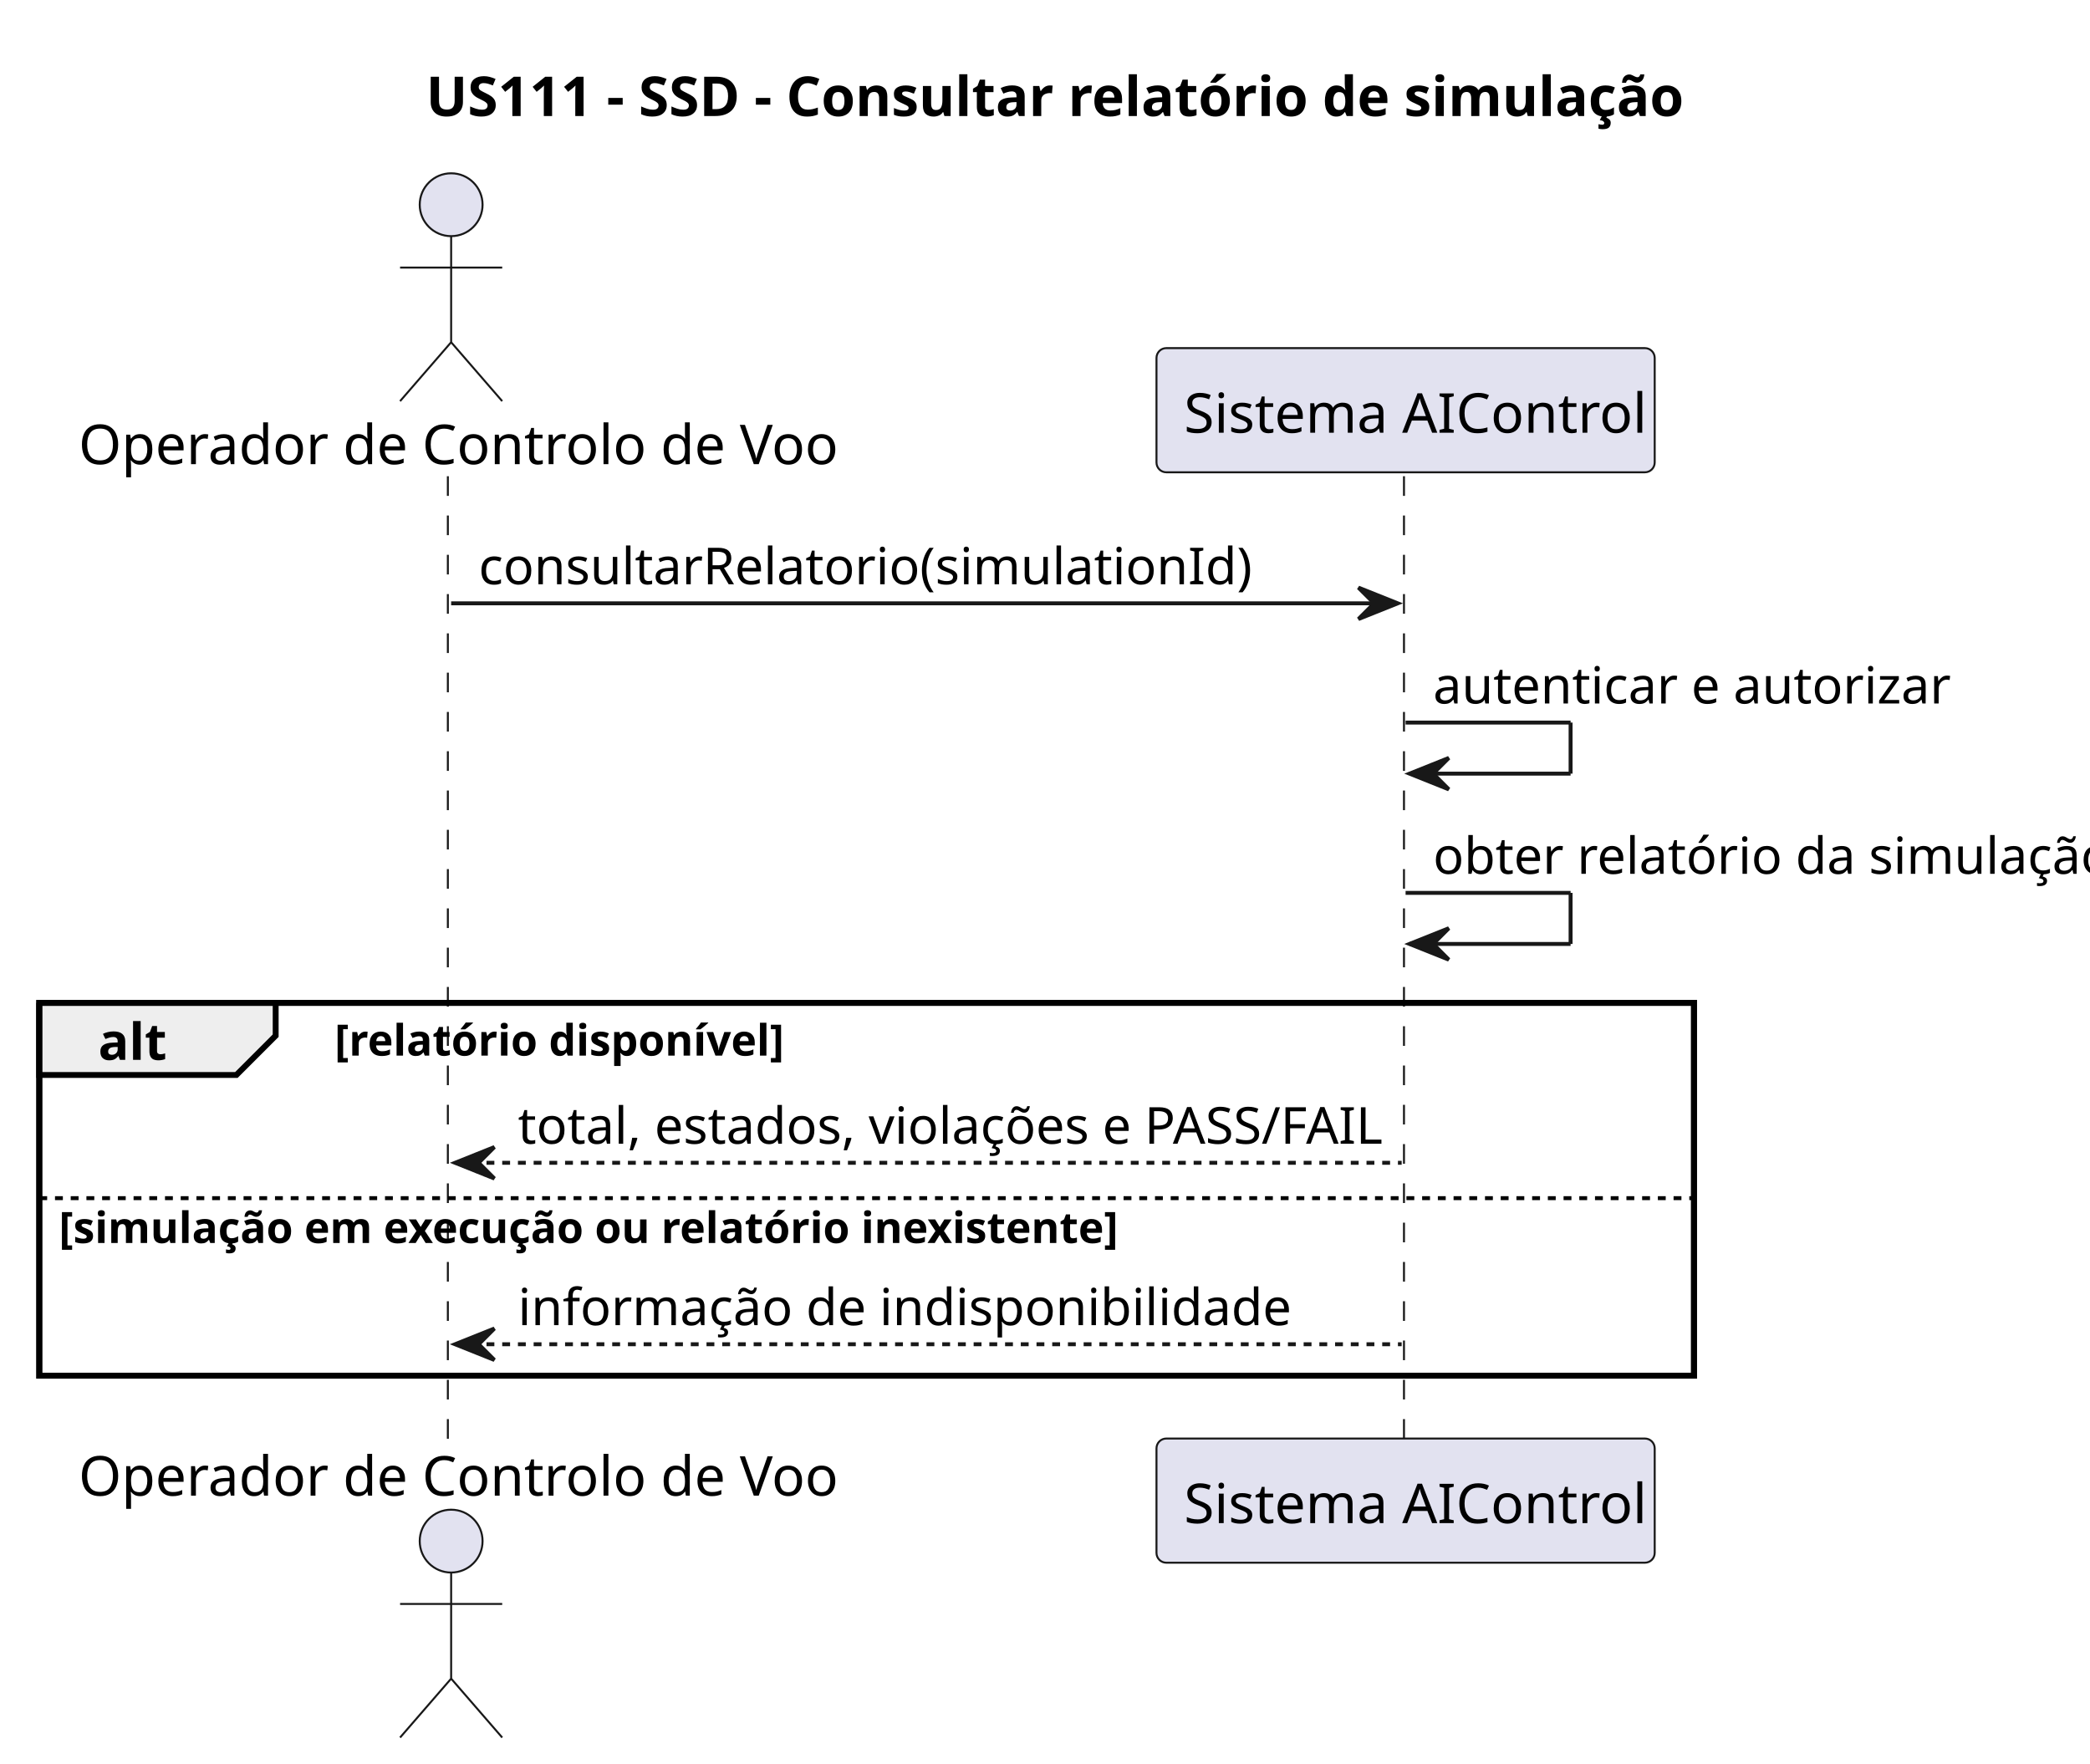
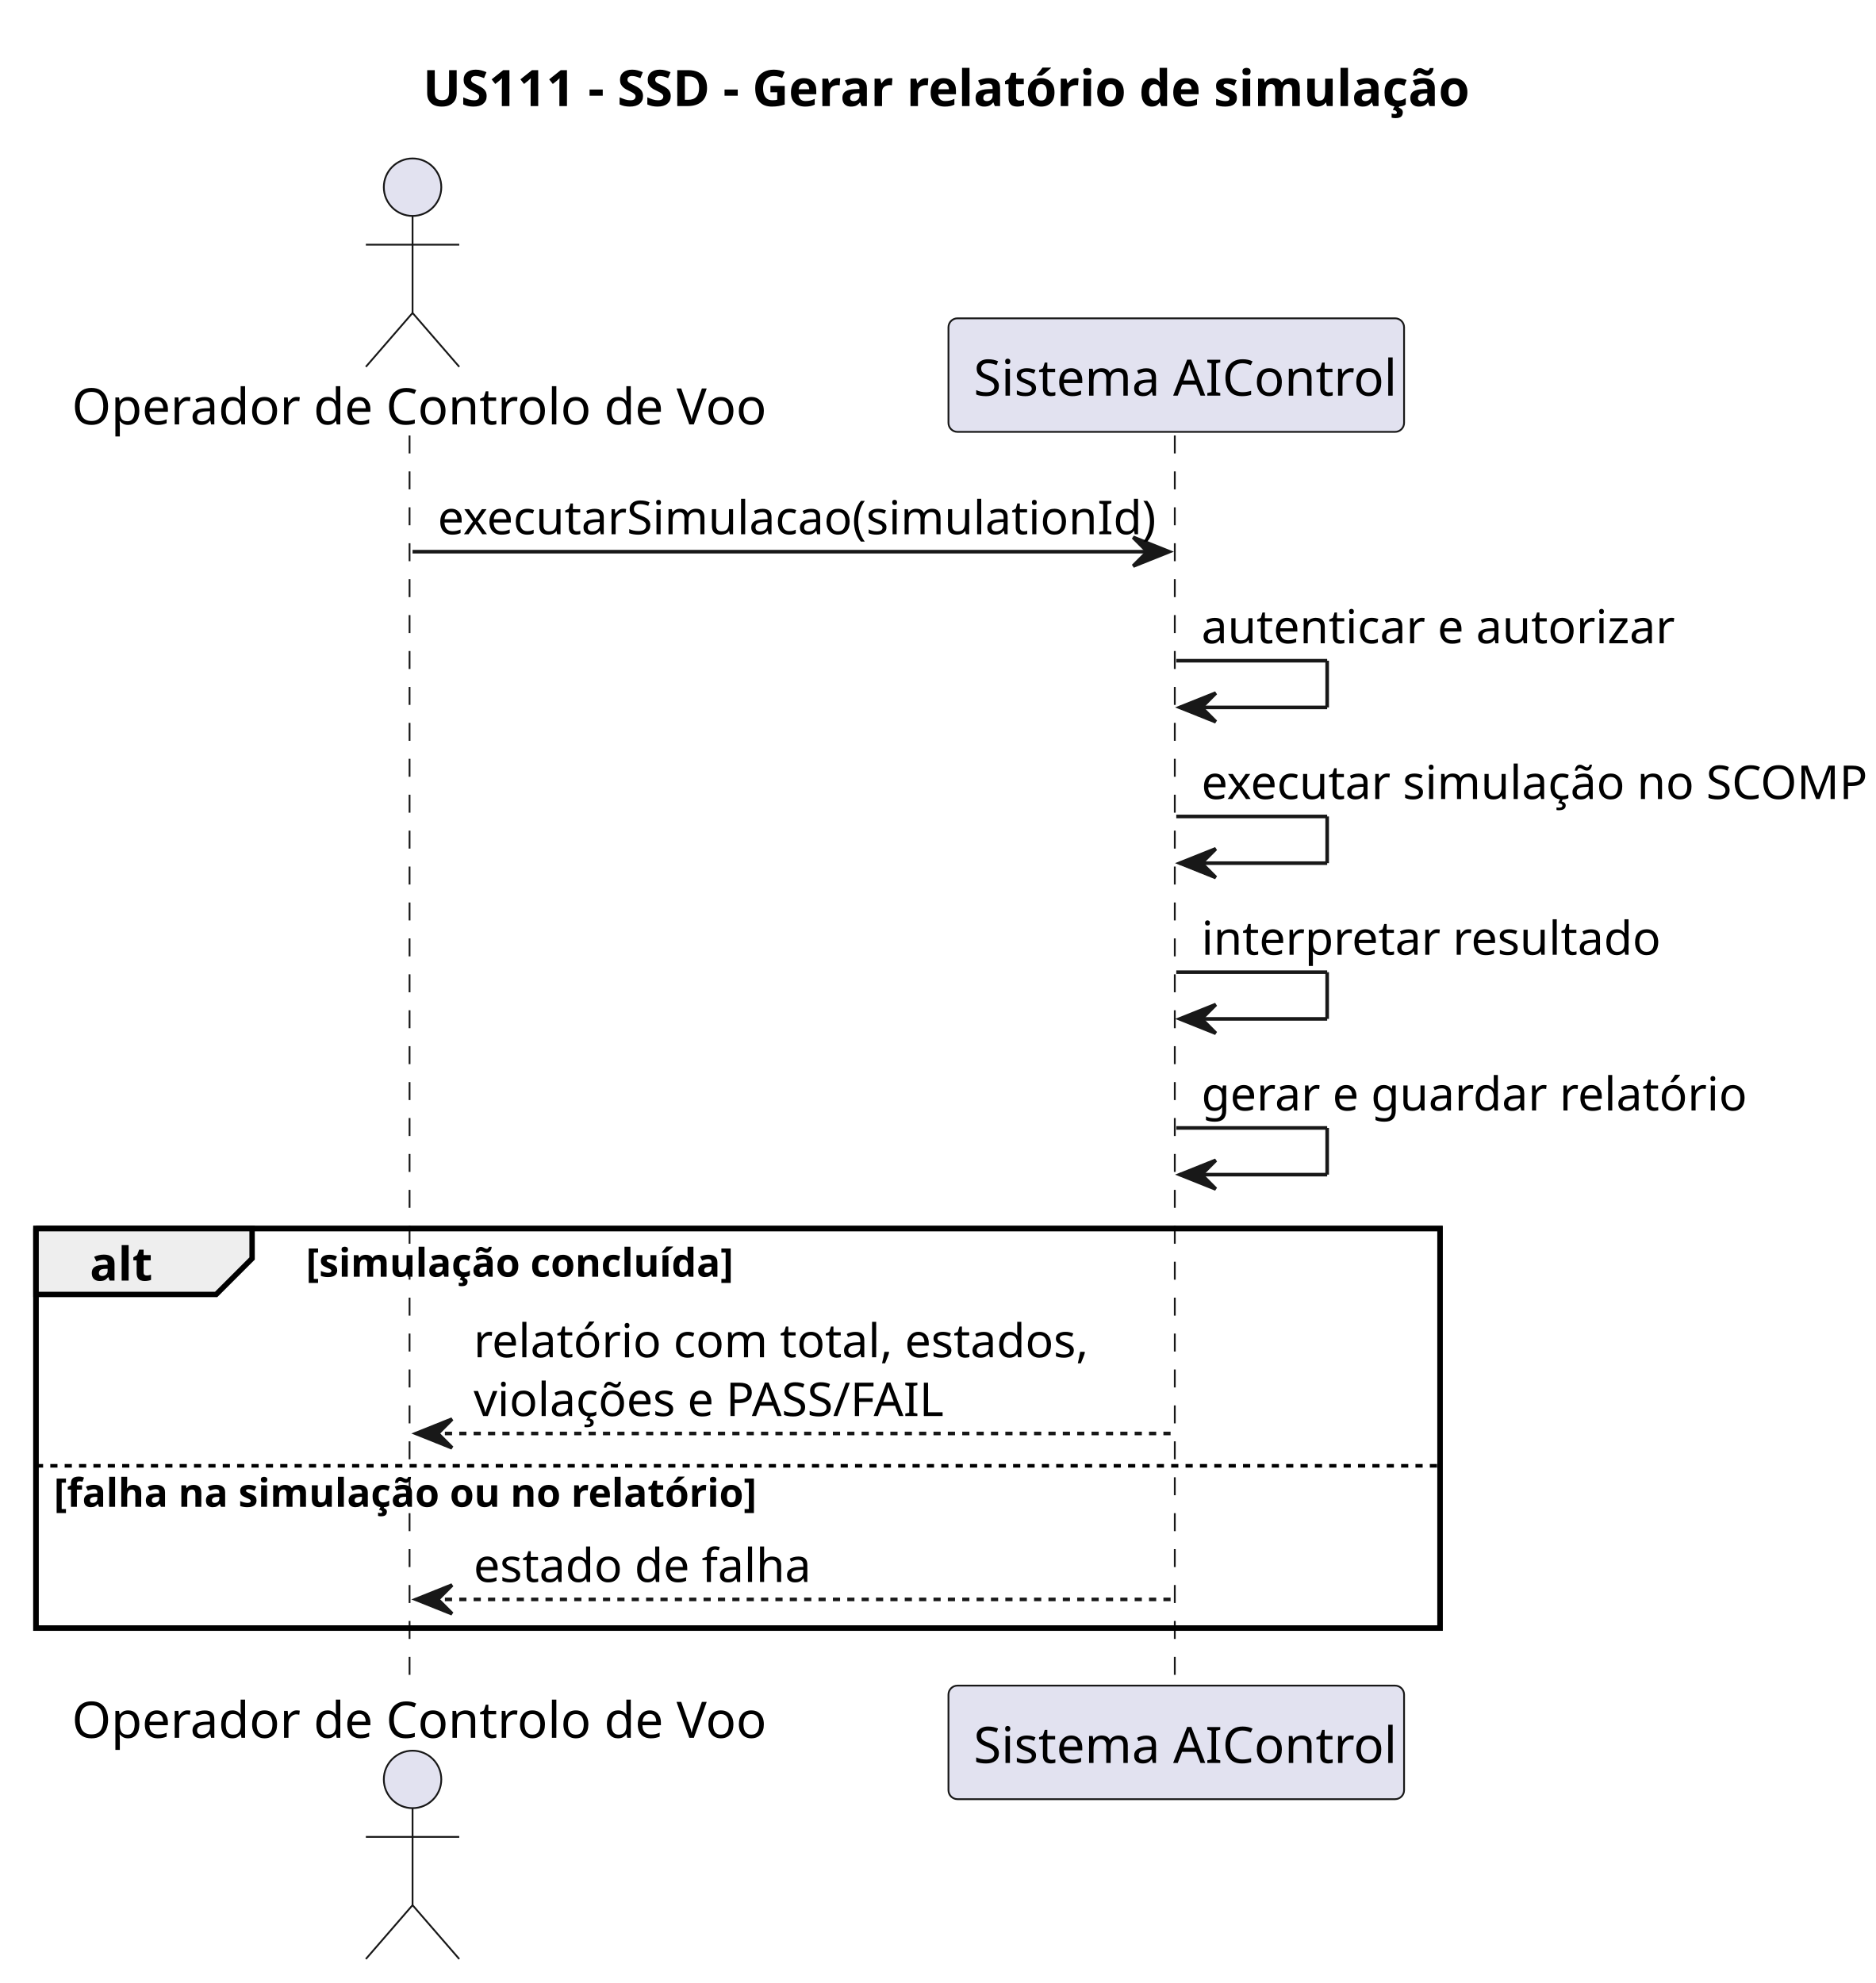
- <svg xmlns="http://www.w3.org/2000/svg" contentStyleType="text/css" data-diagram-type="SEQUENCE" height="449px" preserveAspectRatio="none" style="width:532px;height:449px;background:#FFFFFF;" version="1.1" viewBox="0 0 532 449" width="532px" zoomAndPan="magnify">
+ <svg xmlns="http://www.w3.org/2000/svg" contentStyleType="text/css" data-diagram-type="SEQUENCE" height="552px" preserveAspectRatio="none" style="width:522px;height:552px;background:#FFFFFF;" version="1.1" viewBox="0 0 522 552" width="522px" zoomAndPan="magnify">
  <defs />
  <g>
-     <text fill="#000000" font-family="sans-serif" font-size="14" font-weight="bold" lengthAdjust="spacing" textLength="314.31" x="108.448" y="29.533">US111 - SSD - Consultar relatório de simulação</text>
-     <rect fill="none" height="94.891" style="stroke:#000000;stroke-width:1.5;" width="421.197" x="10" y="255.273" />
+     <text fill="#000000" font-family="sans-serif" font-size="14" font-weight="bold" lengthAdjust="spacing" textLength="286.33" x="117.721" y="29.533">US111 - SSD - Gerar relatório de simulação</text>
+     <rect fill="none" height="111.242" style="stroke:#000000;stroke-width:1.5;" width="390.83" x="10" y="341.977" />
    <g class="participant-lifeline" data-entity-uid="part1" data-qualified-name="FCO" id="part1-lifeline">
      <g>
-         <rect fill="#000000" fill-opacity="0" height="245.945" width="8" x="110.837" y="121.219" />
-         <line style="stroke:#181818;stroke-width:0.5;stroke-dasharray:5,5;" x1="114" x2="114" y1="121.219" y2="367.164" />
+         <rect fill="#000000" fill-opacity="0" height="349" width="8" x="110.837" y="121.219" />
+         <line style="stroke:#181818;stroke-width:0.5;stroke-dasharray:5,5;" x1="114" x2="114" y1="121.219" y2="470.219" />
      </g>
    </g>
    <g class="participant-lifeline" data-entity-uid="part2" data-qualified-name="System" id="part2-lifeline">
      <g>
-         <rect fill="#000000" fill-opacity="0" height="245.945" width="8" x="353.787" y="121.219" />
-         <line style="stroke:#181818;stroke-width:0.5;stroke-dasharray:5,5;" x1="357.377" x2="357.377" y1="121.219" y2="367.164" />
+         <rect fill="#000000" fill-opacity="0" height="349" width="8" x="323.42" y="121.219" />
+         <line style="stroke:#181818;stroke-width:0.5;stroke-dasharray:5,5;" x1="327.01" x2="327.01" y1="121.219" y2="470.219" />
      </g>
    </g>
    <g class="participant participant-head" data-entity-uid="part1" data-qualified-name="FCO" id="part1-head">
      <text fill="#000000" font-family="sans-serif" font-size="14" lengthAdjust="spacing" textLength="183.675" x="20" y="118.143">Operador de Controlo de Voo</text>
      <ellipse cx="114.837" cy="52.109" fill="#E2E2F0" rx="8" ry="8" style="stroke:#181818;stroke-width:0.5;" />
      <path d="M114.837,60.109 L114.837,87.109 M101.837,68.109 L127.837,68.109 M114.837,87.109 L101.837,102.109 M114.837,87.109 L127.837,102.109" fill="none" style="stroke:#181818;stroke-width:0.5;" />
    </g>
    <g class="participant participant-tail" data-entity-uid="part1" data-qualified-name="FCO" id="part1-tail">
-       <text fill="#000000" font-family="sans-serif" font-size="14" lengthAdjust="spacing" textLength="183.675" x="20" y="380.697">Operador de Controlo de Voo</text>
-       <ellipse cx="114.837" cy="392.273" fill="#E2E2F0" rx="8" ry="8" style="stroke:#181818;stroke-width:0.5;" />
-       <path d="M114.837,400.273 L114.837,427.273 M101.837,408.273 L127.837,408.273 M114.837,427.273 L101.837,442.273 M114.837,427.273 L127.837,442.273" fill="none" style="stroke:#181818;stroke-width:0.5;" />
+       <text fill="#000000" font-family="sans-serif" font-size="14" lengthAdjust="spacing" textLength="183.675" x="20" y="483.752">Operador de Controlo de Voo</text>
+       <ellipse cx="114.837" cy="495.328" fill="#E2E2F0" rx="8" ry="8" style="stroke:#181818;stroke-width:0.5;" />
+       <path d="M114.837,503.328 L114.837,530.328 M101.837,511.328 L127.837,511.328 M114.837,530.328 L101.837,545.328 M114.837,530.328 L127.837,545.328" fill="none" style="stroke:#181818;stroke-width:0.5;" />
    </g>
    <g class="participant participant-head" data-entity-uid="part2" data-qualified-name="System" id="part2-head">
-       <rect fill="#E2E2F0" height="31.609" rx="2.5" ry="2.5" style="stroke:#181818;stroke-width:0.5;" width="126.82" x="294.377" y="88.609" />
-       <text fill="#000000" font-family="sans-serif" font-size="14" lengthAdjust="spacing" textLength="112.82" x="301.377" y="110.143">Sistema AIControl</text>
+       <rect fill="#E2E2F0" height="31.609" rx="2.5" ry="2.5" style="stroke:#181818;stroke-width:0.5;" width="126.82" x="264.01" y="88.609" />
+       <text fill="#000000" font-family="sans-serif" font-size="14" lengthAdjust="spacing" textLength="112.82" x="271.01" y="110.143">Sistema AIControl</text>
    </g>
    <g class="participant participant-tail" data-entity-uid="part2" data-qualified-name="System" id="part2-tail">
-       <rect fill="#E2E2F0" height="31.609" rx="2.5" ry="2.5" style="stroke:#181818;stroke-width:0.5;" width="126.82" x="294.377" y="366.164" />
-       <text fill="#000000" font-family="sans-serif" font-size="14" lengthAdjust="spacing" textLength="112.82" x="301.377" y="387.697">Sistema AIControl</text>
+       <rect fill="#E2E2F0" height="31.609" rx="2.5" ry="2.5" style="stroke:#181818;stroke-width:0.5;" width="126.82" x="264.01" y="469.219" />
+       <text fill="#000000" font-family="sans-serif" font-size="14" lengthAdjust="spacing" textLength="112.82" x="271.01" y="490.752">Sistema AIControl</text>
    </g>
    <g class="message" data-entity-1="part1" data-entity-2="part2" id="msg1">
-       <polygon fill="#181818" points="345.787,149.57,355.787,153.57,345.787,157.57,349.787,153.57" style="stroke:#181818;stroke-width:1;" />
-       <line style="stroke:#181818;stroke-width:1;" x1="114.837" x2="351.787" y1="153.57" y2="153.57" />
-       <text fill="#000000" font-family="sans-serif" font-size="13" lengthAdjust="spacing" textLength="182.8" x="121.837" y="148.714">consultarRelatorio(simulationId)</text>
+       <polygon fill="#181818" points="315.42,149.57,325.42,153.57,315.42,157.57,319.42,153.57" style="stroke:#181818;stroke-width:1;" />
+       <line style="stroke:#181818;stroke-width:1;" x1="114.837" x2="321.42" y1="153.57" y2="153.57" />
+       <text fill="#000000" font-family="sans-serif" font-size="13" lengthAdjust="spacing" textLength="188.583" x="121.837" y="148.714">executarSimulacao(simulationId)</text>
    </g>
    <g class="message" data-entity-1="part2" data-entity-2="part2" id="msg2">
-       <line style="stroke:#181818;stroke-width:1;" x1="357.787" x2="399.787" y1="183.922" y2="183.922" />
-       <line style="stroke:#181818;stroke-width:1;" x1="399.787" x2="399.787" y1="183.922" y2="196.922" />
-       <line style="stroke:#181818;stroke-width:1;" x1="358.787" x2="399.787" y1="196.922" y2="196.922" />
-       <polygon fill="#181818" points="368.787,192.922,358.787,196.922,368.787,200.922,364.787,196.922" style="stroke:#181818;stroke-width:1;" />
-       <text fill="#000000" font-family="sans-serif" font-size="13" lengthAdjust="spacing" textLength="122.123" x="364.787" y="179.065">autenticar e autorizar</text>
+       <line style="stroke:#181818;stroke-width:1;" x1="327.42" x2="369.42" y1="183.922" y2="183.922" />
+       <line style="stroke:#181818;stroke-width:1;" x1="369.42" x2="369.42" y1="183.922" y2="196.922" />
+       <line style="stroke:#181818;stroke-width:1;" x1="328.42" x2="369.42" y1="196.922" y2="196.922" />
+       <polygon fill="#181818" points="338.42,192.922,328.42,196.922,338.42,200.922,334.42,196.922" style="stroke:#181818;stroke-width:1;" />
+       <text fill="#000000" font-family="sans-serif" font-size="13" lengthAdjust="spacing" textLength="122.123" x="334.42" y="179.065">autenticar e autorizar</text>
    </g>
    <g class="message" data-entity-1="part2" data-entity-2="part2" id="msg3">
-       <line style="stroke:#181818;stroke-width:1;" x1="357.787" x2="399.787" y1="227.273" y2="227.273" />
-       <line style="stroke:#181818;stroke-width:1;" x1="399.787" x2="399.787" y1="227.273" y2="240.273" />
-       <line style="stroke:#181818;stroke-width:1;" x1="358.787" x2="399.787" y1="240.273" y2="240.273" />
-       <polygon fill="#181818" points="368.787,236.273,358.787,240.273,368.787,244.273,364.787,240.273" style="stroke:#181818;stroke-width:1;" />
-       <text fill="#000000" font-family="sans-serif" font-size="13" lengthAdjust="spacing" textLength="160.418" x="364.787" y="222.417">obter relatório da simulação</text>
+       <line style="stroke:#181818;stroke-width:1;" x1="327.42" x2="369.42" y1="227.273" y2="227.273" />
+       <line style="stroke:#181818;stroke-width:1;" x1="369.42" x2="369.42" y1="227.273" y2="240.273" />
+       <line style="stroke:#181818;stroke-width:1;" x1="328.42" x2="369.42" y1="240.273" y2="240.273" />
+       <polygon fill="#181818" points="338.42,236.273,328.42,240.273,338.42,244.273,334.42,240.273" style="stroke:#181818;stroke-width:1;" />
+       <text fill="#000000" font-family="sans-serif" font-size="13" lengthAdjust="spacing" textLength="181.352" x="334.42" y="222.417">executar simulação no SCOMP</text>
    </g>
-     <path d="M10,255.273 L70.171,255.273 L70.171,263.625 L60.171,273.625 L10,273.625 L10,255.273" fill="#EEEEEE" style="stroke:#000000;stroke-width:1.5;" />
-     <rect fill="none" height="94.891" style="stroke:#000000;stroke-width:1.5;" width="421.197" x="10" y="255.273" />
-     <text fill="#000000" font-family="sans-serif" font-size="13" font-weight="bold" lengthAdjust="spacing" textLength="15.171" x="25" y="269.769">alt</text>
-     <text fill="#000000" font-family="sans-serif" font-size="11" font-weight="bold" lengthAdjust="spacing" textLength="108.791" x="85.171" y="268.692">[relatório disponível]</text>
-     <g class="message" data-entity-1="part2" data-entity-2="part1" id="msg4">
-       <polygon fill="#181818" points="125.837,291.977,115.837,295.977,125.837,299.977,121.837,295.977" style="stroke:#181818;stroke-width:1;" />
-       <line style="stroke:#181818;stroke-width:1;stroke-dasharray:2,2;" x1="119.837" x2="356.787" y1="295.977" y2="295.977" />
-       <text fill="#000000" font-family="sans-serif" font-size="13" lengthAdjust="spacing" textLength="218.95" x="131.837" y="291.12">total, estados, violações e PASS/FAIL</text>
+     <g class="message" data-entity-1="part2" data-entity-2="part2" id="msg4">
+       <line style="stroke:#181818;stroke-width:1;" x1="327.42" x2="369.42" y1="270.625" y2="270.625" />
+       <line style="stroke:#181818;stroke-width:1;" x1="369.42" x2="369.42" y1="270.625" y2="283.625" />
+       <line style="stroke:#181818;stroke-width:1;" x1="328.42" x2="369.42" y1="283.625" y2="283.625" />
+       <polygon fill="#181818" points="338.42,279.625,328.42,283.625,338.42,287.625,334.42,283.625" style="stroke:#181818;stroke-width:1;" />
+       <text fill="#000000" font-family="sans-serif" font-size="13" lengthAdjust="spacing" textLength="116.34" x="334.42" y="265.769">interpretar resultado</text>
    </g>
-     <line style="stroke:#000000;stroke-width:1;stroke-dasharray:2,2;" x1="10" x2="431.197" y1="304.977" y2="304.977" />
-     <text fill="#000000" font-family="sans-serif" font-size="11" font-weight="bold" lengthAdjust="spacing" textLength="257.367" x="15" y="316.396">[simulação em execução ou relatório inexistente]</text>
-     <g class="message" data-entity-1="part2" data-entity-2="part1" id="msg5">
-       <polygon fill="#181818" points="125.837,338.164,115.837,342.164,125.837,346.164,121.837,342.164" style="stroke:#181818;stroke-width:1;" />
-       <line style="stroke:#181818;stroke-width:1;stroke-dasharray:2,2;" x1="119.837" x2="356.787" y1="342.164" y2="342.164" />
-       <text fill="#000000" font-family="sans-serif" font-size="13" lengthAdjust="spacing" textLength="182.121" x="131.837" y="337.308">informação de indisponibilidade</text>
+     <g class="message" data-entity-1="part2" data-entity-2="part2" id="msg5">
+       <line style="stroke:#181818;stroke-width:1;" x1="327.42" x2="369.42" y1="313.977" y2="313.977" />
+       <line style="stroke:#181818;stroke-width:1;" x1="369.42" x2="369.42" y1="313.977" y2="326.977" />
+       <line style="stroke:#181818;stroke-width:1;" x1="328.42" x2="369.42" y1="326.977" y2="326.977" />
+       <polygon fill="#181818" points="338.42,322.977,328.42,326.977,338.42,330.977,334.42,326.977" style="stroke:#181818;stroke-width:1;" />
+       <text fill="#000000" font-family="sans-serif" font-size="13" lengthAdjust="spacing" textLength="140.188" x="334.42" y="309.12">gerar e guardar relatório</text>
+     </g>
+     <path d="M10,341.977 L70.171,341.977 L70.171,350.328 L60.171,360.328 L10,360.328 L10,341.977" fill="#EEEEEE" style="stroke:#000000;stroke-width:1.5;" />
+     <rect fill="none" height="111.242" style="stroke:#000000;stroke-width:1.5;" width="390.83" x="10" y="341.977" />
+     <text fill="#000000" font-family="sans-serif" font-size="13" font-weight="bold" lengthAdjust="spacing" textLength="15.171" x="25" y="356.472">alt</text>
+     <text fill="#000000" font-family="sans-serif" font-size="11" font-weight="bold" lengthAdjust="spacing" textLength="115.527" x="85.171" y="355.396">[simulação concluída]</text>
+     <g class="message" data-entity-1="part2" data-entity-2="part1" id="msg6">
+       <polygon fill="#181818" points="125.837,395.031,115.837,399.031,125.837,403.031,121.837,399.031" style="stroke:#181818;stroke-width:1;" />
+       <line style="stroke:#181818;stroke-width:1;stroke-dasharray:2,2;" x1="119.837" x2="326.42" y1="399.031" y2="399.031" />
+       <text fill="#000000" font-family="sans-serif" font-size="13" lengthAdjust="spacing" textLength="159.688" x="131.837" y="377.823">relatório com total, estados,</text>
+       <text fill="#000000" font-family="sans-serif" font-size="13" lengthAdjust="spacing" textLength="134.399" x="131.837" y="394.175">violações e PASS/FAIL</text>
+     </g>
+     <line style="stroke:#000000;stroke-width:1;stroke-dasharray:2,2;" x1="10" x2="400.83" y1="408.031" y2="408.031" />
+     <text fill="#000000" font-family="sans-serif" font-size="11" font-weight="bold" lengthAdjust="spacing" textLength="185.808" x="15" y="419.45">[falha na simulação ou no relatório]</text>
+     <g class="message" data-entity-1="part2" data-entity-2="part1" id="msg7">
+       <polygon fill="#181818" points="125.837,441.219,115.837,445.219,125.837,449.219,121.837,445.219" style="stroke:#181818;stroke-width:1;" />
+       <line style="stroke:#181818;stroke-width:1;stroke-dasharray:2,2;" x1="119.837" x2="326.42" y1="445.219" y2="445.219" />
+       <text fill="#000000" font-family="sans-serif" font-size="13" lengthAdjust="spacing" textLength="88.905" x="131.837" y="440.362">estado de falha</text>
    </g>
  </g>
</svg>
